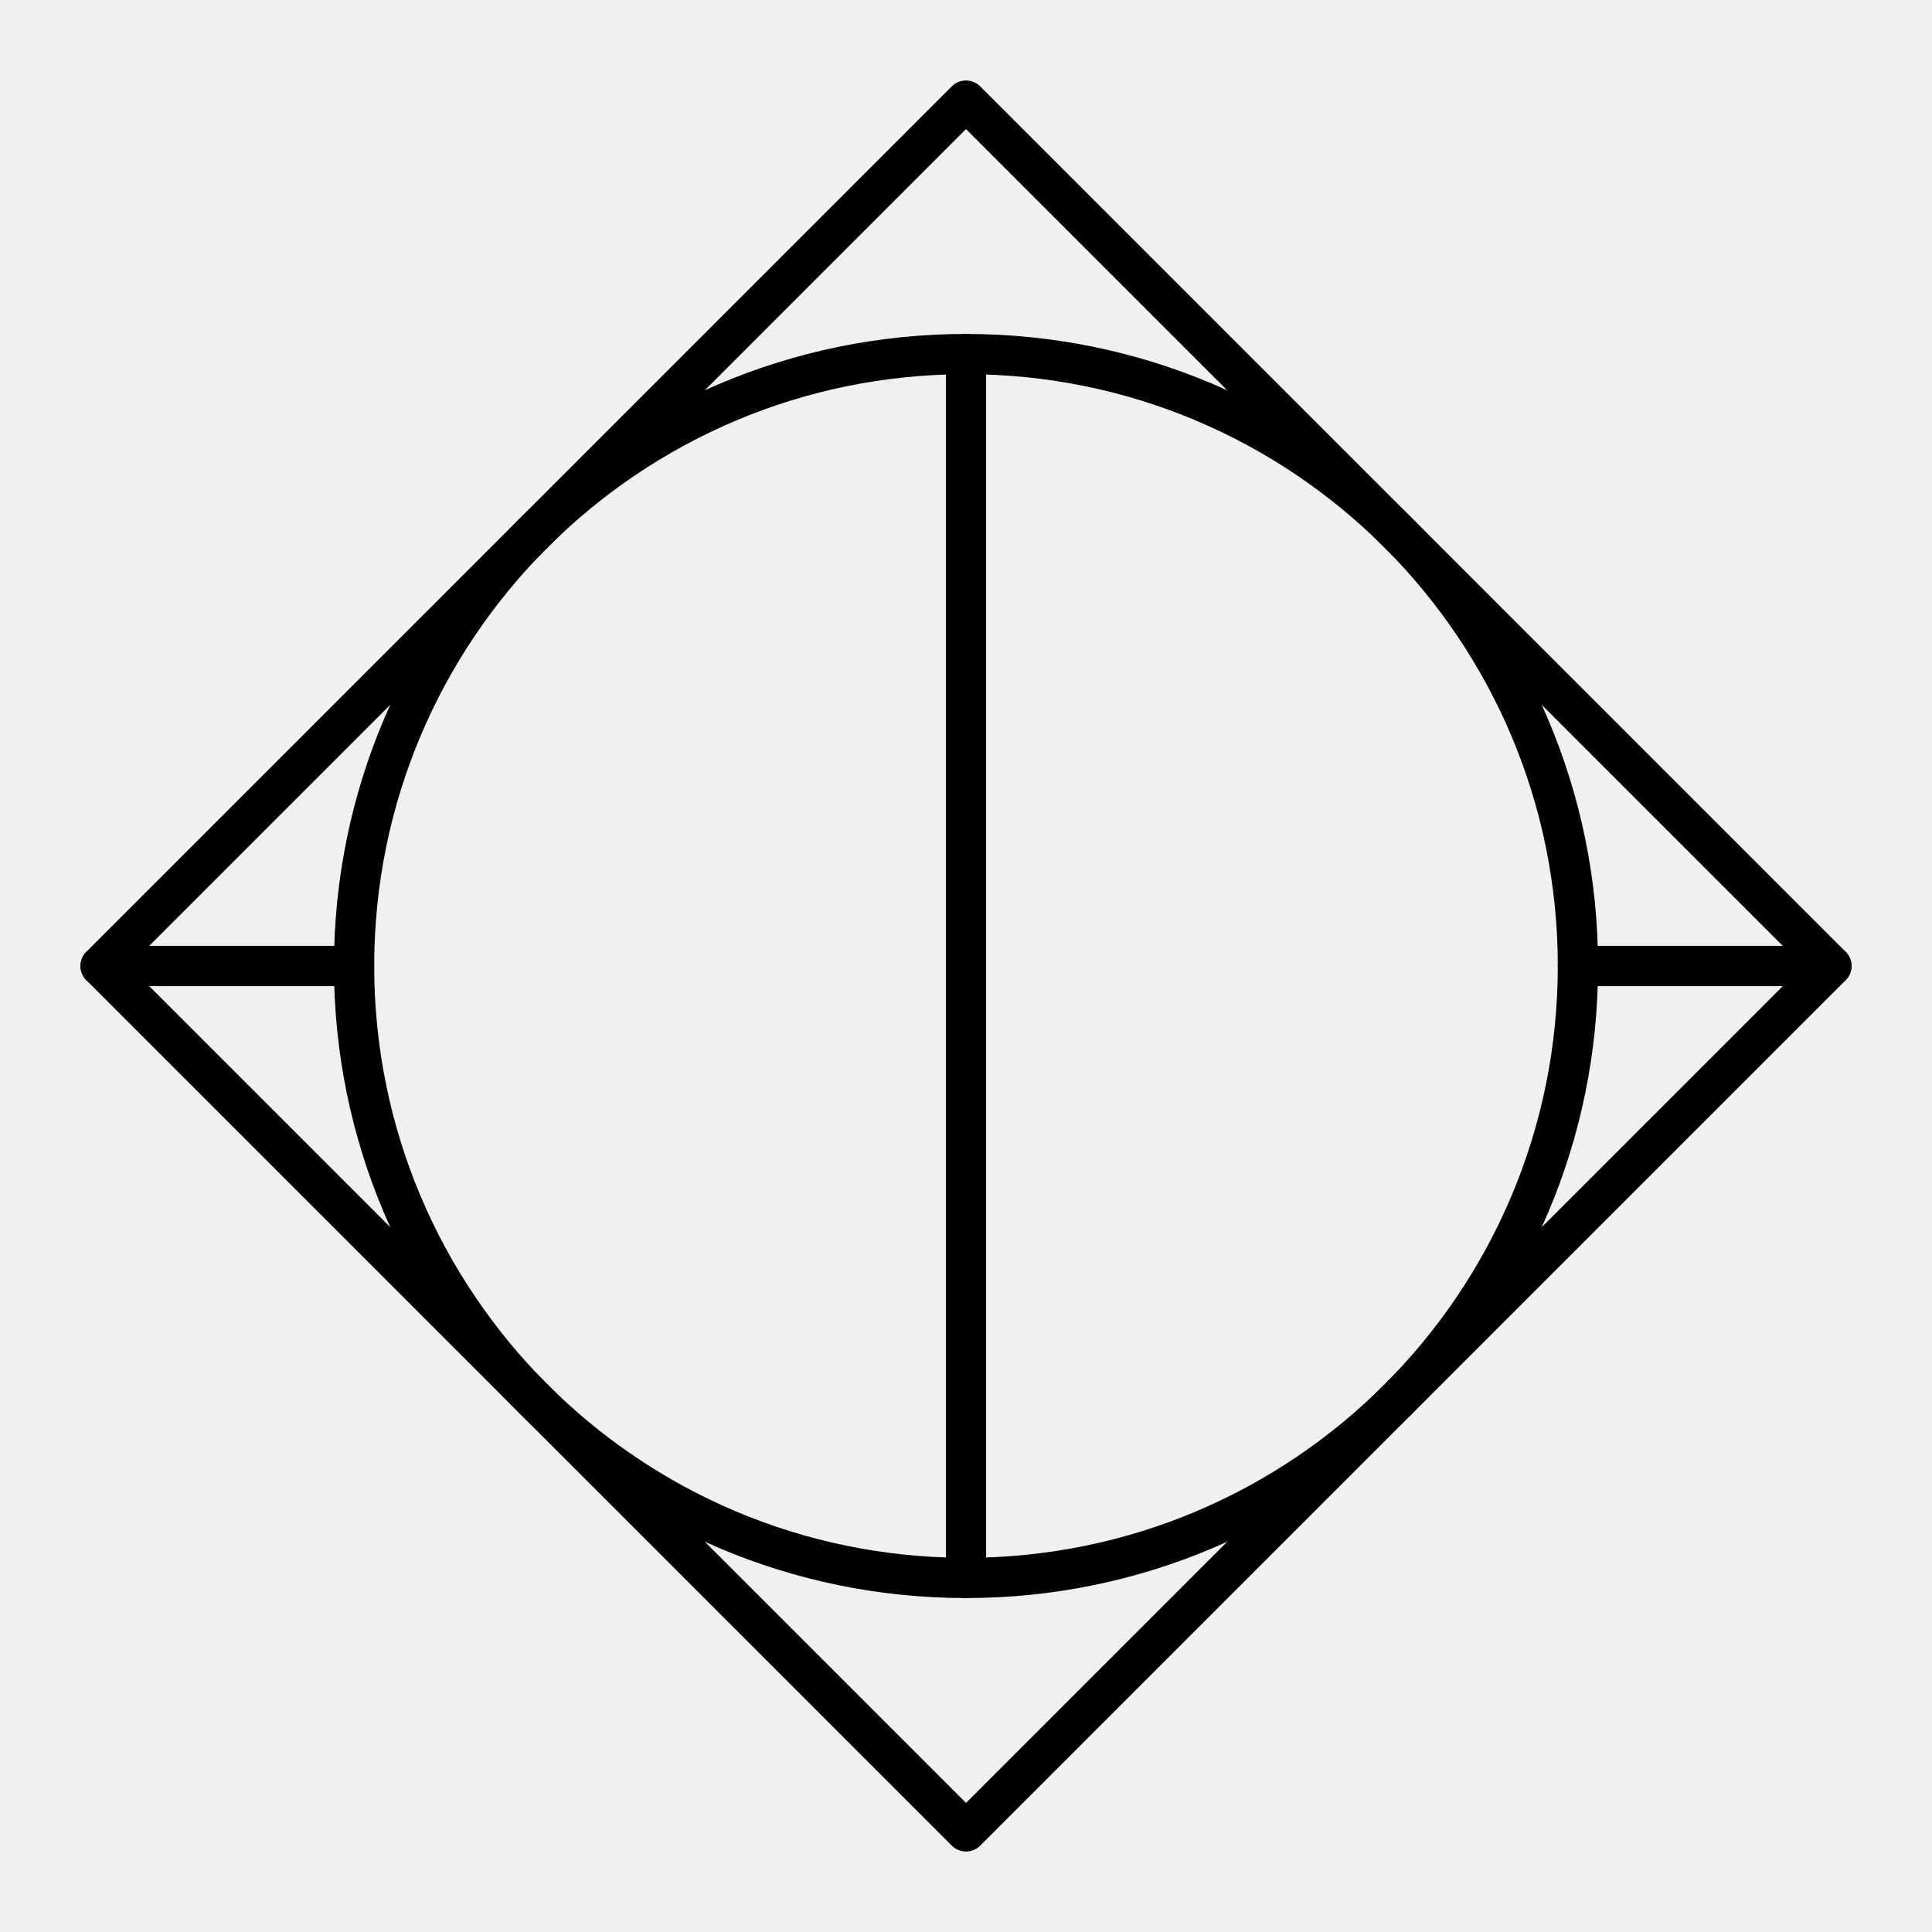
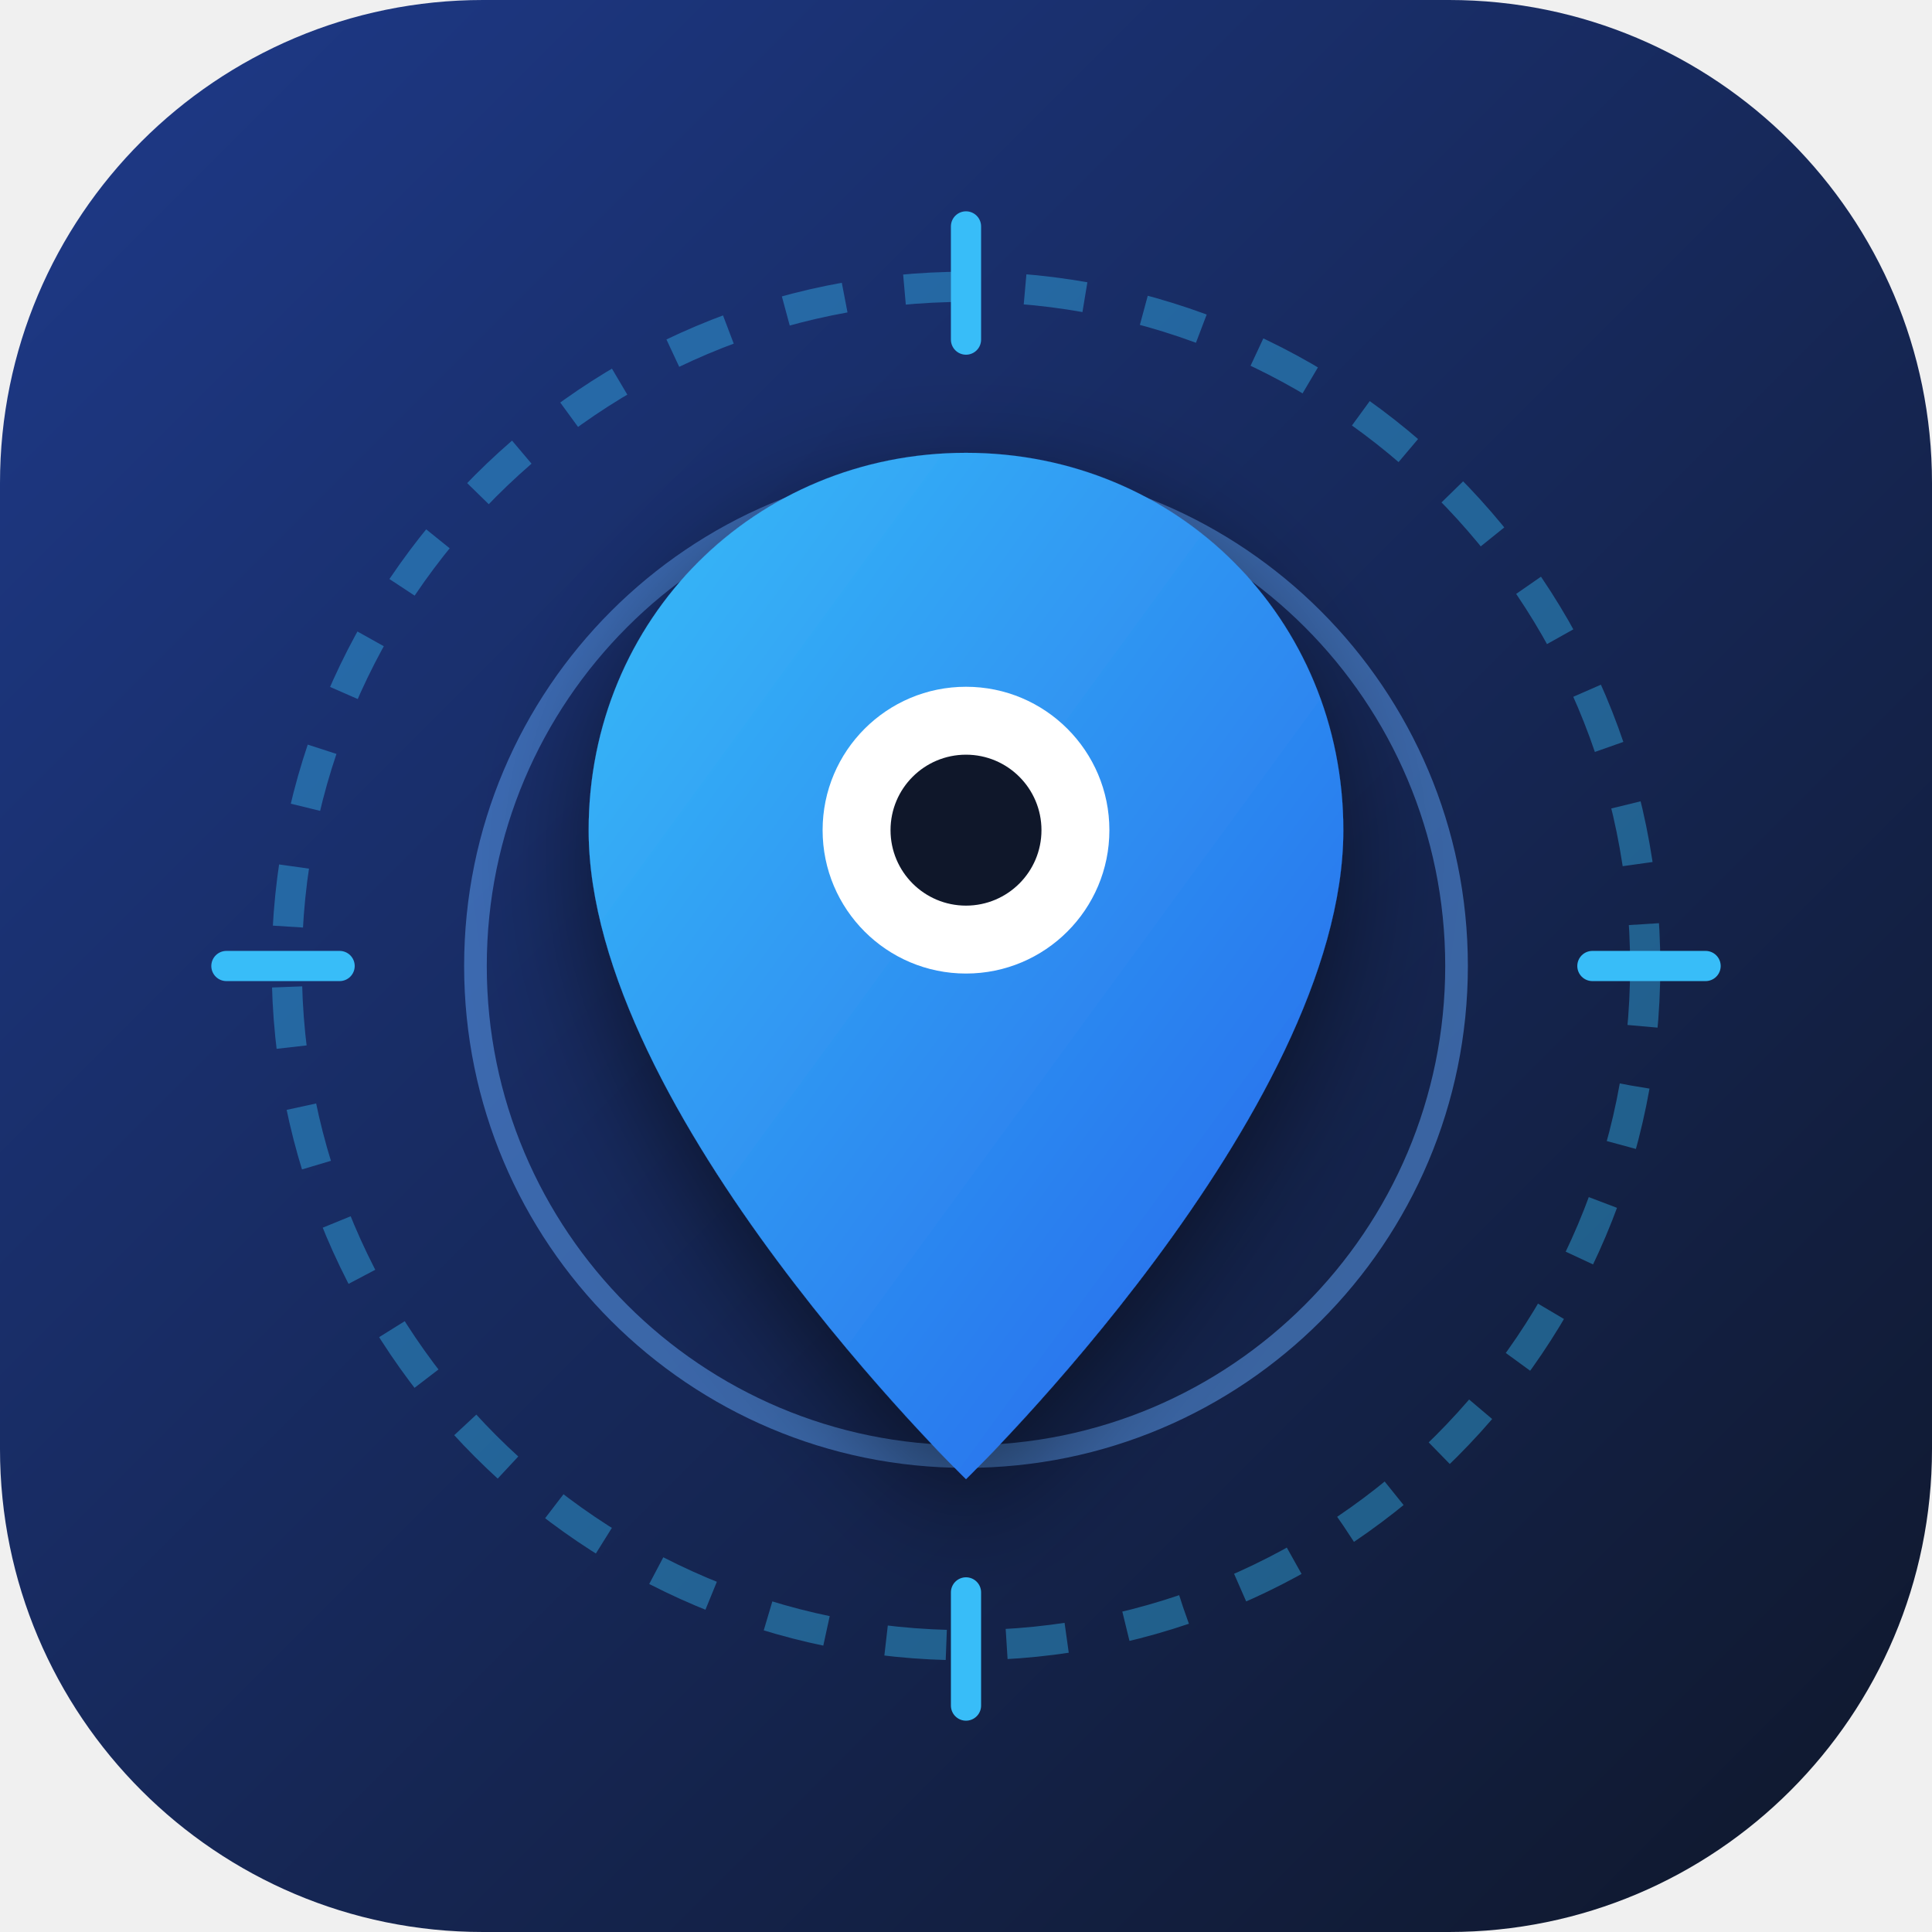
- <svg xmlns="http://www.w3.org/2000/svg" width="800px" height="800px" viewBox="0 0 48 48" id="a">
+ <svg xmlns="http://www.w3.org/2000/svg" viewBox="0 0 512 512" width="512" height="512">
  <defs>
-     <style>.b{fill:none;stroke:#000000;stroke-linecap:round;stroke-linejoin:round;}</style>
+     <linearGradient id="bg" x1="0%" y1="0%" x2="100%" y2="100%">
+       <stop offset="0%" stop-color="#1e3a8a" />
+       <stop offset="100%" stop-color="#0f172a" />
+     </linearGradient>
+     <linearGradient id="pin" x1="0%" y1="0%" x2="100%" y2="100%">
+       <stop offset="0%" stop-color="#38bdf8" />
+       <stop offset="100%" stop-color="#2563eb" />
+     </linearGradient>
  </defs>
-   <circle class="b" cx="24" cy="24" r="15.203" />
-   <rect class="b" x="8.797" y="8.797" width="30.406" height="30.406" transform="translate(24 -9.9411) rotate(45)" />
-   <line class="b" x1="24" y1="8.797" x2="24" y2="39.203" />
-   <line class="b" x1="45.5" y1="24" x2="39.203" y2="24" />
-   <line class="b" x1="8.797" y1="24" x2="2.5" y2="24" />
+   <rect width="512" height="512" rx="128" fill="url(#bg)" />
+   <circle cx="256" cy="256" r="180" fill="none" stroke="#38bdf8" stroke-width="8" stroke-dasharray="16 16" opacity="0.4" />
+   <circle cx="256" cy="256" r="130" fill="none" stroke="#60a5fa" stroke-width="6" opacity="0.5" />
+   <path d="M256 120 C200 120 156 164 156 220 C156 295 256 392 256 392 C256 392 356 295 356 220 C356 164 312 120 256 120 Z" fill="url(#pin)" filter="drop-shadow(0 10px 15px rgba(0,0,0,0.5))" />
+   <circle cx="256" cy="220" r="38" fill="#ffffff" />
+   <circle cx="256" cy="220" r="20" fill="#0f172a" />
+   <line x1="256" y1="60" x2="256" y2="90" stroke="#38bdf8" stroke-width="8" stroke-linecap="round" />
+   <line x1="256" y1="422" x2="256" y2="452" stroke="#38bdf8" stroke-width="8" stroke-linecap="round" />
+   <line x1="60" y1="256" x2="90" y2="256" stroke="#38bdf8" stroke-width="8" stroke-linecap="round" />
+   <line x1="422" y1="256" x2="452" y2="256" stroke="#38bdf8" stroke-width="8" stroke-linecap="round" />
</svg>
